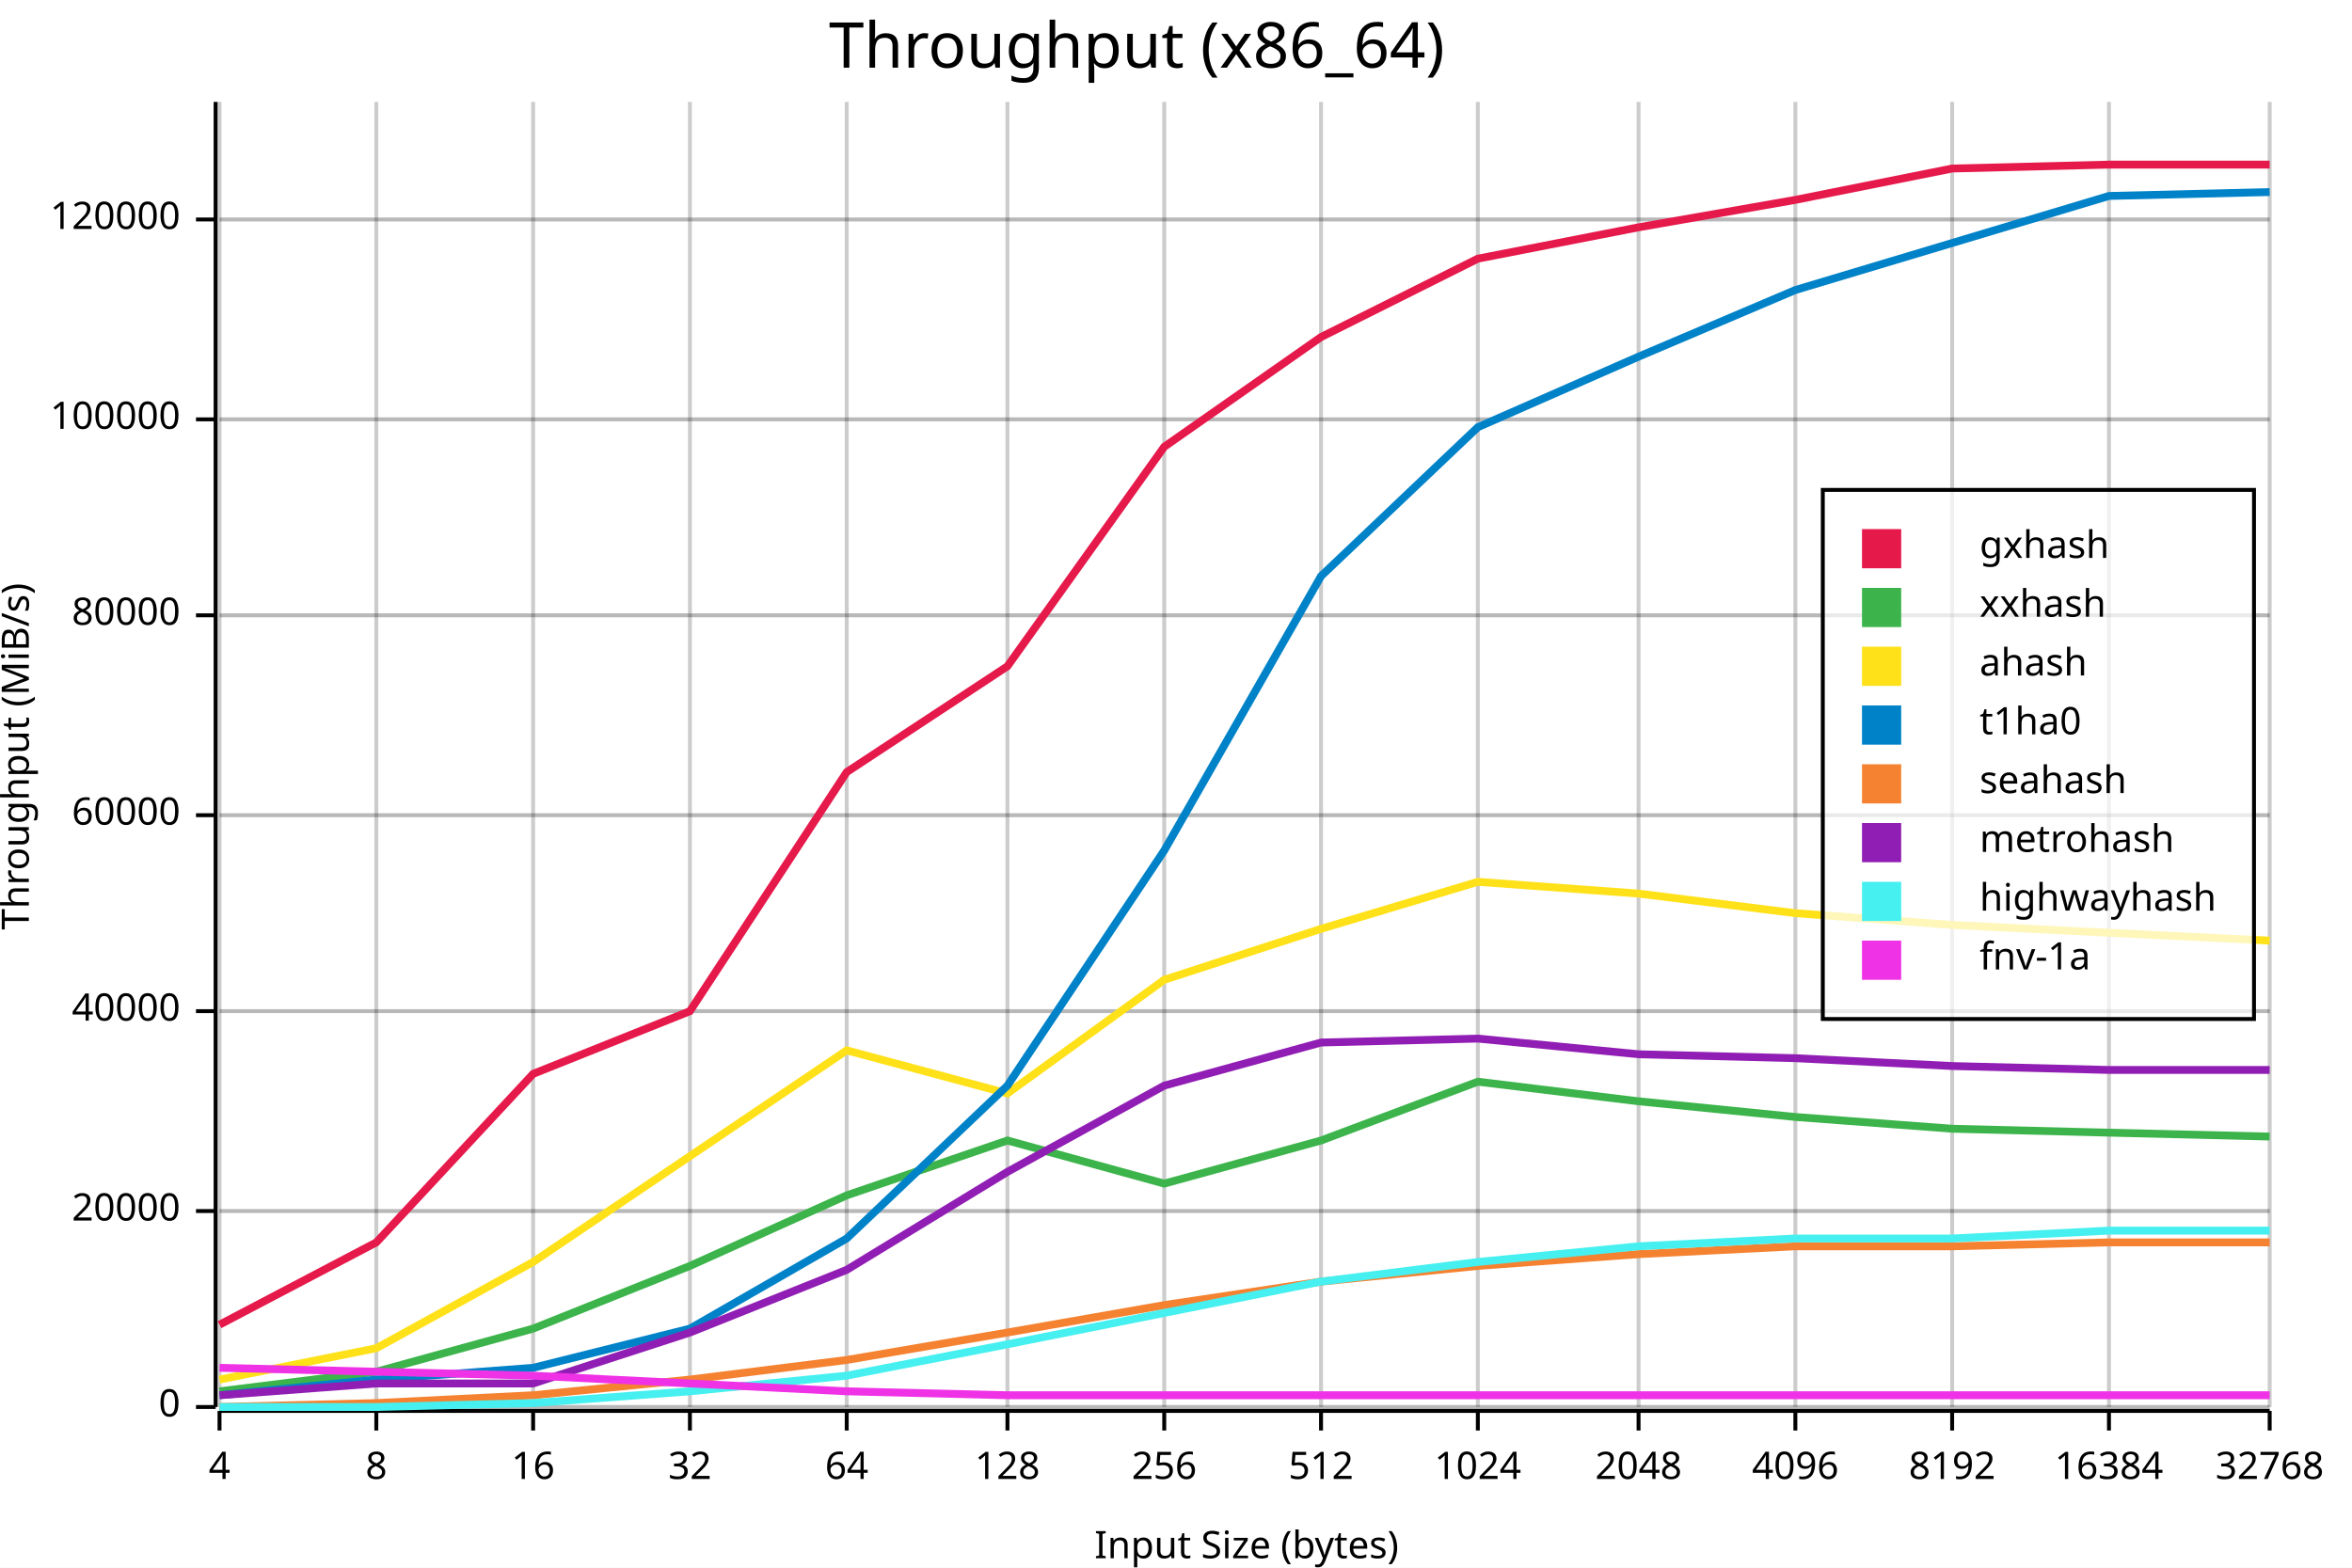
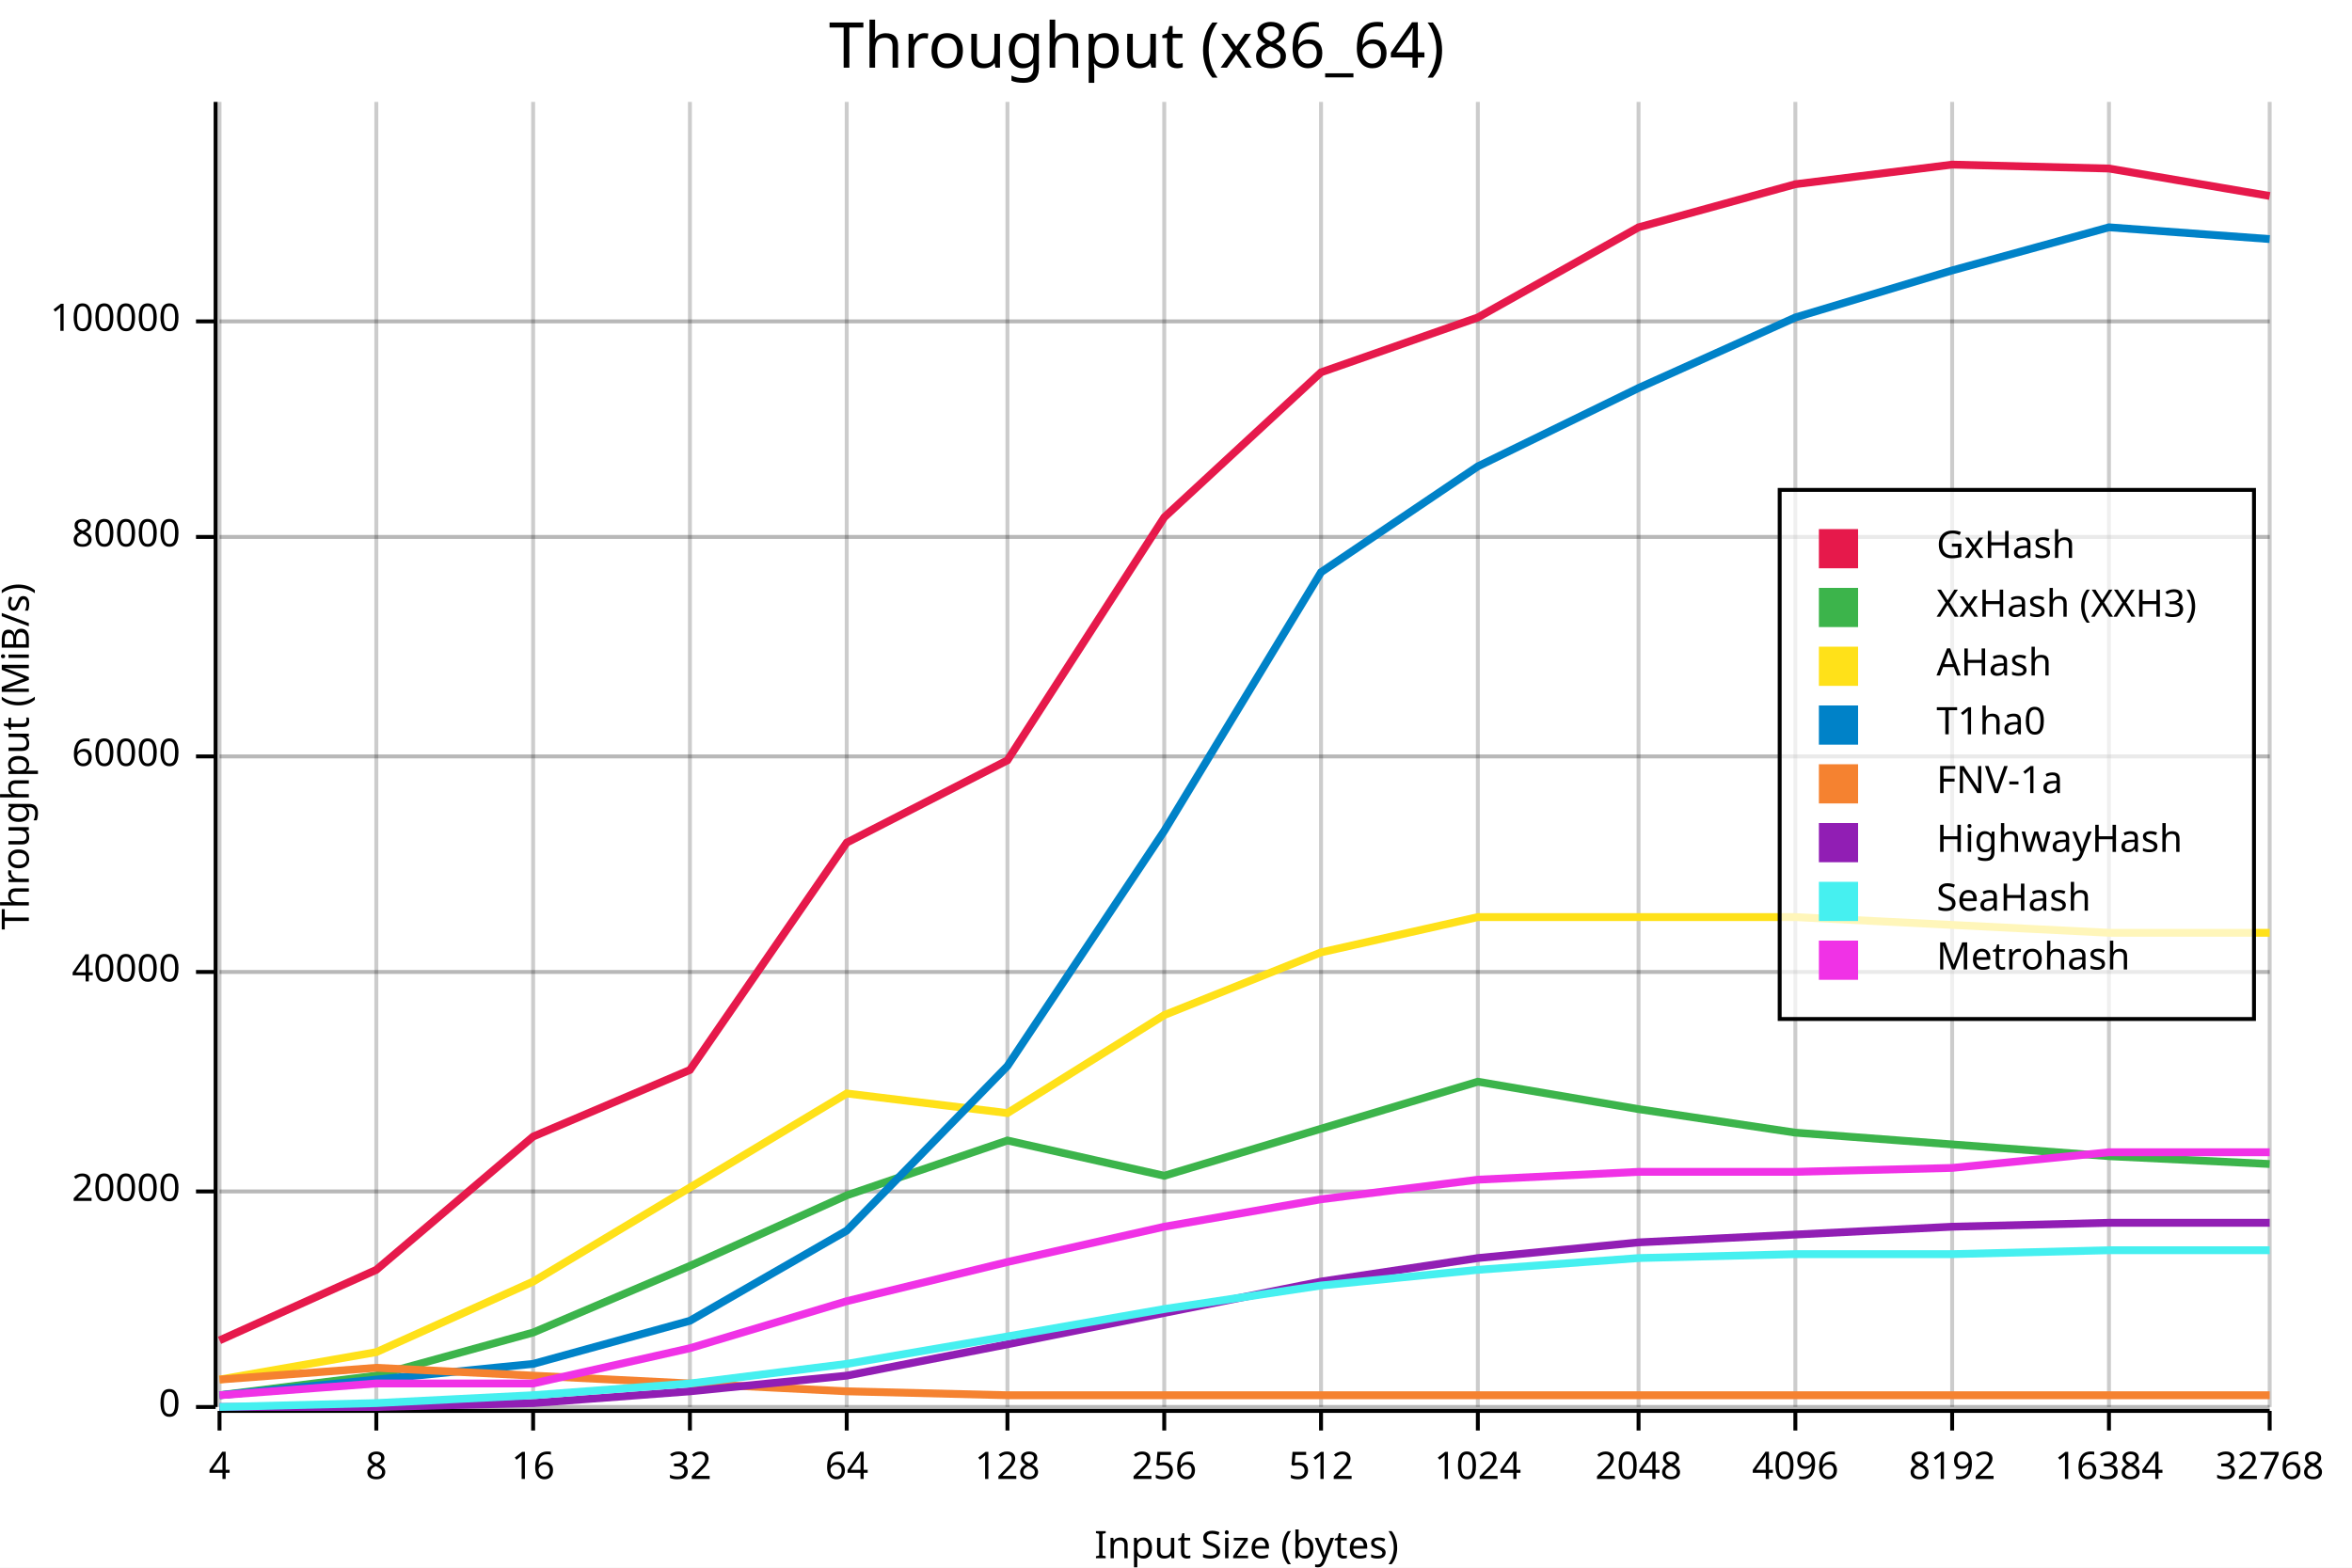
<svg xmlns="http://www.w3.org/2000/svg" width="600" height="400" viewBox="0 0 600 400">
  <rect x="0" y="0" width="600" height="400" opacity="1" fill="#FFFFFF" stroke="none" />
  <text x="290" y="5" dy="0.76em" text-anchor="middle" font-family="sans-serif" font-size="16.129" opacity="1" fill="#000000">
Throughput (x86_64)
</text>
  <line opacity="0.1" stroke="#000000" stroke-width="1" x1="56" y1="359" x2="579" y2="359" />
-   <line opacity="0.1" stroke="#000000" stroke-width="1" x1="56" y1="309" x2="579" y2="309" />
-   <line opacity="0.1" stroke="#000000" stroke-width="1" x1="56" y1="258" x2="579" y2="258" />
-   <line opacity="0.1" stroke="#000000" stroke-width="1" x1="56" y1="208" x2="579" y2="208" />
-   <line opacity="0.1" stroke="#000000" stroke-width="1" x1="56" y1="157" x2="579" y2="157" />
-   <line opacity="0.1" stroke="#000000" stroke-width="1" x1="56" y1="107" x2="579" y2="107" />
-   <line opacity="0.1" stroke="#000000" stroke-width="1" x1="56" y1="56" x2="579" y2="56" />
+   <line opacity="0.1" stroke="#000000" stroke-width="1" x1="56" y1="304" x2="579" y2="304" />
+   <line opacity="0.1" stroke="#000000" stroke-width="1" x1="56" y1="248" x2="579" y2="248" />
+   <line opacity="0.1" stroke="#000000" stroke-width="1" x1="56" y1="193" x2="579" y2="193" />
+   <line opacity="0.1" stroke="#000000" stroke-width="1" x1="56" y1="137" x2="579" y2="137" />
+   <line opacity="0.1" stroke="#000000" stroke-width="1" x1="56" y1="82" x2="579" y2="82" />
  <text x="0" y="193" dy="0.76em" text-anchor="middle" font-family="sans-serif" font-size="9.677" opacity="1" fill="#000000" transform="rotate(270, 0, 193)">
Throughput (MiB/s)
</text>
  <text x="318" y="400" dy="-0.5ex" text-anchor="middle" font-family="sans-serif" font-size="9.677" opacity="1" fill="#000000">
Input Size (bytes)
</text>
  <line opacity="0.2" stroke="#000000" stroke-width="1" x1="56" y1="359" x2="56" y2="26" />
  <line opacity="0.2" stroke="#000000" stroke-width="1" x1="96" y1="359" x2="96" y2="26" />
  <line opacity="0.2" stroke="#000000" stroke-width="1" x1="136" y1="359" x2="136" y2="26" />
  <line opacity="0.2" stroke="#000000" stroke-width="1" x1="176" y1="359" x2="176" y2="26" />
  <line opacity="0.2" stroke="#000000" stroke-width="1" x1="216" y1="359" x2="216" y2="26" />
  <line opacity="0.2" stroke="#000000" stroke-width="1" x1="257" y1="359" x2="257" y2="26" />
  <line opacity="0.2" stroke="#000000" stroke-width="1" x1="297" y1="359" x2="297" y2="26" />
  <line opacity="0.2" stroke="#000000" stroke-width="1" x1="337" y1="359" x2="337" y2="26" />
  <line opacity="0.2" stroke="#000000" stroke-width="1" x1="377" y1="359" x2="377" y2="26" />
  <line opacity="0.2" stroke="#000000" stroke-width="1" x1="418" y1="359" x2="418" y2="26" />
  <line opacity="0.2" stroke="#000000" stroke-width="1" x1="458" y1="359" x2="458" y2="26" />
  <line opacity="0.2" stroke="#000000" stroke-width="1" x1="498" y1="359" x2="498" y2="26" />
  <line opacity="0.2" stroke="#000000" stroke-width="1" x1="538" y1="359" x2="538" y2="26" />
  <line opacity="0.2" stroke="#000000" stroke-width="1" x1="579" y1="359" x2="579" y2="26" />
  <line opacity="0.2" stroke="#000000" stroke-width="1" x1="56" y1="359" x2="579" y2="359" />
-   <line opacity="0.2" stroke="#000000" stroke-width="1" x1="56" y1="309" x2="579" y2="309" />
-   <line opacity="0.2" stroke="#000000" stroke-width="1" x1="56" y1="258" x2="579" y2="258" />
-   <line opacity="0.2" stroke="#000000" stroke-width="1" x1="56" y1="208" x2="579" y2="208" />
-   <line opacity="0.2" stroke="#000000" stroke-width="1" x1="56" y1="157" x2="579" y2="157" />
-   <line opacity="0.2" stroke="#000000" stroke-width="1" x1="56" y1="107" x2="579" y2="107" />
-   <line opacity="0.2" stroke="#000000" stroke-width="1" x1="56" y1="56" x2="579" y2="56" />
+   <line opacity="0.2" stroke="#000000" stroke-width="1" x1="56" y1="304" x2="579" y2="304" />
+   <line opacity="0.2" stroke="#000000" stroke-width="1" x1="56" y1="248" x2="579" y2="248" />
+   <line opacity="0.2" stroke="#000000" stroke-width="1" x1="56" y1="193" x2="579" y2="193" />
+   <line opacity="0.2" stroke="#000000" stroke-width="1" x1="56" y1="137" x2="579" y2="137" />
+   <line opacity="0.2" stroke="#000000" stroke-width="1" x1="56" y1="82" x2="579" y2="82" />
  <polyline fill="none" opacity="1" stroke="#000000" stroke-width="1" points="55,26 55,359 " />
  <text x="46" y="359" dy="0.5ex" text-anchor="end" font-family="sans-serif" font-size="9.677" opacity="1" fill="#000000">
0
</text>
  <polyline fill="none" opacity="1" stroke="#000000" stroke-width="1" points="50,359 55,359 " />
-   <text x="46" y="309" dy="0.5ex" text-anchor="end" font-family="sans-serif" font-size="9.677" opacity="1" fill="#000000">
+   <text x="46" y="304" dy="0.5ex" text-anchor="end" font-family="sans-serif" font-size="9.677" opacity="1" fill="#000000">
20000
</text>
-   <polyline fill="none" opacity="1" stroke="#000000" stroke-width="1" points="50,309 55,309 " />
-   <text x="46" y="258" dy="0.5ex" text-anchor="end" font-family="sans-serif" font-size="9.677" opacity="1" fill="#000000">
+   <polyline fill="none" opacity="1" stroke="#000000" stroke-width="1" points="50,304 55,304 " />
+   <text x="46" y="248" dy="0.5ex" text-anchor="end" font-family="sans-serif" font-size="9.677" opacity="1" fill="#000000">
40000
</text>
-   <polyline fill="none" opacity="1" stroke="#000000" stroke-width="1" points="50,258 55,258 " />
-   <text x="46" y="208" dy="0.5ex" text-anchor="end" font-family="sans-serif" font-size="9.677" opacity="1" fill="#000000">
+   <polyline fill="none" opacity="1" stroke="#000000" stroke-width="1" points="50,248 55,248 " />
+   <text x="46" y="193" dy="0.5ex" text-anchor="end" font-family="sans-serif" font-size="9.677" opacity="1" fill="#000000">
60000
</text>
-   <polyline fill="none" opacity="1" stroke="#000000" stroke-width="1" points="50,208 55,208 " />
-   <text x="46" y="157" dy="0.5ex" text-anchor="end" font-family="sans-serif" font-size="9.677" opacity="1" fill="#000000">
+   <polyline fill="none" opacity="1" stroke="#000000" stroke-width="1" points="50,193 55,193 " />
+   <text x="46" y="137" dy="0.5ex" text-anchor="end" font-family="sans-serif" font-size="9.677" opacity="1" fill="#000000">
80000
</text>
-   <polyline fill="none" opacity="1" stroke="#000000" stroke-width="1" points="50,157 55,157 " />
-   <text x="46" y="107" dy="0.5ex" text-anchor="end" font-family="sans-serif" font-size="9.677" opacity="1" fill="#000000">
+   <polyline fill="none" opacity="1" stroke="#000000" stroke-width="1" points="50,137 55,137 " />
+   <text x="46" y="82" dy="0.5ex" text-anchor="end" font-family="sans-serif" font-size="9.677" opacity="1" fill="#000000">
100000
</text>
-   <polyline fill="none" opacity="1" stroke="#000000" stroke-width="1" points="50,107 55,107 " />
-   <text x="46" y="56" dy="0.5ex" text-anchor="end" font-family="sans-serif" font-size="9.677" opacity="1" fill="#000000">
- 120000
- </text>
-   <polyline fill="none" opacity="1" stroke="#000000" stroke-width="1" points="50,56 55,56 " />
+   <polyline fill="none" opacity="1" stroke="#000000" stroke-width="1" points="50,82 55,82 " />
  <polyline fill="none" opacity="1" stroke="#000000" stroke-width="1" points="56,360 579,360 " />
  <text x="56" y="370" dy="0.76em" text-anchor="middle" font-family="sans-serif" font-size="9.677" opacity="1" fill="#000000">
4
</text>
  <polyline fill="none" opacity="1" stroke="#000000" stroke-width="1" points="56,360 56,365 " />
  <text x="96" y="370" dy="0.76em" text-anchor="middle" font-family="sans-serif" font-size="9.677" opacity="1" fill="#000000">
8
</text>
  <polyline fill="none" opacity="1" stroke="#000000" stroke-width="1" points="96,360 96,365 " />
  <text x="136" y="370" dy="0.76em" text-anchor="middle" font-family="sans-serif" font-size="9.677" opacity="1" fill="#000000">
16
</text>
  <polyline fill="none" opacity="1" stroke="#000000" stroke-width="1" points="136,360 136,365 " />
  <text x="176" y="370" dy="0.76em" text-anchor="middle" font-family="sans-serif" font-size="9.677" opacity="1" fill="#000000">
32
</text>
  <polyline fill="none" opacity="1" stroke="#000000" stroke-width="1" points="176,360 176,365 " />
  <text x="216" y="370" dy="0.76em" text-anchor="middle" font-family="sans-serif" font-size="9.677" opacity="1" fill="#000000">
64
</text>
  <polyline fill="none" opacity="1" stroke="#000000" stroke-width="1" points="216,360 216,365 " />
  <text x="257" y="370" dy="0.76em" text-anchor="middle" font-family="sans-serif" font-size="9.677" opacity="1" fill="#000000">
128
</text>
  <polyline fill="none" opacity="1" stroke="#000000" stroke-width="1" points="257,360 257,365 " />
  <text x="297" y="370" dy="0.76em" text-anchor="middle" font-family="sans-serif" font-size="9.677" opacity="1" fill="#000000">
256
</text>
  <polyline fill="none" opacity="1" stroke="#000000" stroke-width="1" points="297,360 297,365 " />
  <text x="337" y="370" dy="0.76em" text-anchor="middle" font-family="sans-serif" font-size="9.677" opacity="1" fill="#000000">
512
</text>
  <polyline fill="none" opacity="1" stroke="#000000" stroke-width="1" points="337,360 337,365 " />
  <text x="377" y="370" dy="0.76em" text-anchor="middle" font-family="sans-serif" font-size="9.677" opacity="1" fill="#000000">
1024
</text>
  <polyline fill="none" opacity="1" stroke="#000000" stroke-width="1" points="377,360 377,365 " />
  <text x="418" y="370" dy="0.76em" text-anchor="middle" font-family="sans-serif" font-size="9.677" opacity="1" fill="#000000">
2048
</text>
  <polyline fill="none" opacity="1" stroke="#000000" stroke-width="1" points="418,360 418,365 " />
  <text x="458" y="370" dy="0.76em" text-anchor="middle" font-family="sans-serif" font-size="9.677" opacity="1" fill="#000000">
4096
</text>
  <polyline fill="none" opacity="1" stroke="#000000" stroke-width="1" points="458,360 458,365 " />
  <text x="498" y="370" dy="0.76em" text-anchor="middle" font-family="sans-serif" font-size="9.677" opacity="1" fill="#000000">
8192
</text>
  <polyline fill="none" opacity="1" stroke="#000000" stroke-width="1" points="498,360 498,365 " />
  <text x="538" y="370" dy="0.76em" text-anchor="middle" font-family="sans-serif" font-size="9.677" opacity="1" fill="#000000">
16384
</text>
  <polyline fill="none" opacity="1" stroke="#000000" stroke-width="1" points="538,360 538,365 " />
  <text x="579" y="370" dy="0.76em" text-anchor="middle" font-family="sans-serif" font-size="9.677" opacity="1" fill="#000000">
32768
</text>
  <polyline fill="none" opacity="1" stroke="#000000" stroke-width="1" points="579,360 579,365 " />
-   <polyline fill="none" opacity="1" stroke="#E6194B" stroke-width="2" points="56,338 96,317 136,274 176,258 216,197 257,170 297,114 337,86 377,66 418,58 458,51 498,43 538,42 579,42 " />
-   <polyline fill="none" opacity="1" stroke="#3CB44B" stroke-width="2" points="56,355 96,350 136,339 176,323 216,305 257,291 297,302 337,291 377,276 418,281 458,285 498,288 538,289 579,290 " />
-   <polyline fill="none" opacity="1" stroke="#FFE119" stroke-width="2" points="56,352 96,344 136,322 176,295 216,268 257,279 297,250 337,237 377,225 418,228 458,233 498,236 538,238 579,240 " />
-   <polyline fill="none" opacity="1" stroke="#0082C8" stroke-width="2" points="56,356 96,352 136,349 176,339 216,316 257,277 297,217 337,147 377,109 418,91 458,74 498,62 538,50 579,49 " />
-   <polyline fill="none" opacity="1" stroke="#F58230" stroke-width="2" points="56,359 96,358 136,356 176,352 216,347 257,340 297,333 337,327 377,323 418,320 458,318 498,318 538,317 579,317 " />
-   <polyline fill="none" opacity="1" stroke="#911EB4" stroke-width="2" points="56,356 96,353 136,353 176,340 216,324 257,299 297,277 337,266 377,265 418,269 458,270 498,272 538,273 579,273 " />
-   <polyline fill="none" opacity="1" stroke="#46F0F0" stroke-width="2" points="56,359 96,359 136,358 176,355 216,351 257,343 297,335 337,327 377,322 418,318 458,316 498,316 538,314 579,314 " />
-   <polyline fill="none" opacity="1" stroke="#F032E6" stroke-width="2" points="56,349 96,350 136,351 176,353 216,355 257,356 297,356 337,356 377,356 418,356 458,356 498,356 538,356 579,356 " />
-   <rect x="465" y="125" width="110" height="135" opacity="0.7" fill="#FFFFFF" stroke="none" />
-   <rect x="465" y="125" width="110" height="135" opacity="1" fill="none" stroke="#000000" />
-   <text x="505" y="135" dy="0.76em" text-anchor="start" font-family="sans-serif" font-size="9.677" opacity="1" fill="#000000">
- gxhash
+   <polyline fill="none" opacity="1" stroke="#E6194B" stroke-width="2" points="56,342 96,324 136,290 176,273 216,215 257,194 297,132 337,95 377,81 418,58 458,47 498,42 538,43 579,50 " />
+   <polyline fill="none" opacity="1" stroke="#3CB44B" stroke-width="2" points="56,356 96,351 136,340 176,323 216,305 257,291 297,300 337,288 377,276 418,283 458,289 498,292 538,295 579,297 " />
+   <polyline fill="none" opacity="1" stroke="#FFE119" stroke-width="2" points="56,352 96,345 136,327 176,303 216,279 257,284 297,259 337,243 377,234 418,234 458,234 498,236 538,238 579,238 " />
+   <polyline fill="none" opacity="1" stroke="#0082C8" stroke-width="2" points="56,356 96,352 136,348 176,337 216,314 257,272 297,212 337,146 377,119 418,99 458,81 498,69 538,58 579,61 " />
+   <polyline fill="none" opacity="1" stroke="#F58230" stroke-width="2" points="56,352 96,349 136,351 176,353 216,355 257,356 297,356 337,356 377,356 418,356 458,356 498,356 538,356 579,356 " />
+   <polyline fill="none" opacity="1" stroke="#911EB4" stroke-width="2" points="56,359 96,359 136,358 176,355 216,351 257,343 297,335 337,327 377,321 418,317 458,315 498,313 538,312 579,312 " />
+   <polyline fill="none" opacity="1" stroke="#46F0F0" stroke-width="2" points="56,359 96,358 136,356 176,353 216,348 257,341 297,334 337,328 377,324 418,321 458,320 498,320 538,319 579,319 " />
+   <polyline fill="none" opacity="1" stroke="#F032E6" stroke-width="2" points="56,356 96,353 136,353 176,344 216,332 257,322 297,313 337,306 377,301 418,299 458,299 498,298 538,294 579,294 " />
+   <rect x="454" y="125" width="121" height="135" opacity="0.7" fill="#FFFFFF" stroke="none" />
+   <rect x="454" y="125" width="121" height="135" opacity="1" fill="none" stroke="#000000" />
+   <text x="494" y="135" dy="0.76em" text-anchor="start" font-family="sans-serif" font-size="9.677" opacity="1" fill="#000000">
+ GxHash
</text>
-   <text x="505" y="150" dy="0.76em" text-anchor="start" font-family="sans-serif" font-size="9.677" opacity="1" fill="#000000">
- xxhash
+   <text x="494" y="150" dy="0.76em" text-anchor="start" font-family="sans-serif" font-size="9.677" opacity="1" fill="#000000">
+ XxHash (XXH3)
</text>
-   <text x="505" y="165" dy="0.76em" text-anchor="start" font-family="sans-serif" font-size="9.677" opacity="1" fill="#000000">
- ahash
+   <text x="494" y="165" dy="0.76em" text-anchor="start" font-family="sans-serif" font-size="9.677" opacity="1" fill="#000000">
+ AHash
</text>
-   <text x="505" y="180" dy="0.76em" text-anchor="start" font-family="sans-serif" font-size="9.677" opacity="1" fill="#000000">
- t1ha0
+   <text x="494" y="180" dy="0.76em" text-anchor="start" font-family="sans-serif" font-size="9.677" opacity="1" fill="#000000">
+ T1ha0
</text>
-   <text x="505" y="195" dy="0.76em" text-anchor="start" font-family="sans-serif" font-size="9.677" opacity="1" fill="#000000">
- seahash
+   <text x="494" y="195" dy="0.76em" text-anchor="start" font-family="sans-serif" font-size="9.677" opacity="1" fill="#000000">
+ FNV-1a
</text>
-   <text x="505" y="210" dy="0.76em" text-anchor="start" font-family="sans-serif" font-size="9.677" opacity="1" fill="#000000">
- metrohash
+   <text x="494" y="210" dy="0.76em" text-anchor="start" font-family="sans-serif" font-size="9.677" opacity="1" fill="#000000">
+ HighwayHash
</text>
-   <text x="505" y="225" dy="0.76em" text-anchor="start" font-family="sans-serif" font-size="9.677" opacity="1" fill="#000000">
- highwayhash
+   <text x="494" y="225" dy="0.76em" text-anchor="start" font-family="sans-serif" font-size="9.677" opacity="1" fill="#000000">
+ SeaHash
</text>
-   <text x="505" y="240" dy="0.76em" text-anchor="start" font-family="sans-serif" font-size="9.677" opacity="1" fill="#000000">
- fnv-1a
+   <text x="494" y="240" dy="0.76em" text-anchor="start" font-family="sans-serif" font-size="9.677" opacity="1" fill="#000000">
+ Metrohash
</text>
-   <rect x="475" y="135" width="10" height="10" opacity="1" fill="#E6194B" stroke="none" />
-   <rect x="475" y="150" width="10" height="10" opacity="1" fill="#3CB44B" stroke="none" />
-   <rect x="475" y="165" width="10" height="10" opacity="1" fill="#FFE119" stroke="none" />
-   <rect x="475" y="180" width="10" height="10" opacity="1" fill="#0082C8" stroke="none" />
-   <rect x="475" y="195" width="10" height="10" opacity="1" fill="#F58230" stroke="none" />
-   <rect x="475" y="210" width="10" height="10" opacity="1" fill="#911EB4" stroke="none" />
-   <rect x="475" y="225" width="10" height="10" opacity="1" fill="#46F0F0" stroke="none" />
-   <rect x="475" y="240" width="10" height="10" opacity="1" fill="#F032E6" stroke="none" />
+   <rect x="464" y="135" width="10" height="10" opacity="1" fill="#E6194B" stroke="none" />
+   <rect x="464" y="150" width="10" height="10" opacity="1" fill="#3CB44B" stroke="none" />
+   <rect x="464" y="165" width="10" height="10" opacity="1" fill="#FFE119" stroke="none" />
+   <rect x="464" y="180" width="10" height="10" opacity="1" fill="#0082C8" stroke="none" />
+   <rect x="464" y="195" width="10" height="10" opacity="1" fill="#F58230" stroke="none" />
+   <rect x="464" y="210" width="10" height="10" opacity="1" fill="#911EB4" stroke="none" />
+   <rect x="464" y="225" width="10" height="10" opacity="1" fill="#46F0F0" stroke="none" />
+   <rect x="464" y="240" width="10" height="10" opacity="1" fill="#F032E6" stroke="none" />
</svg>
